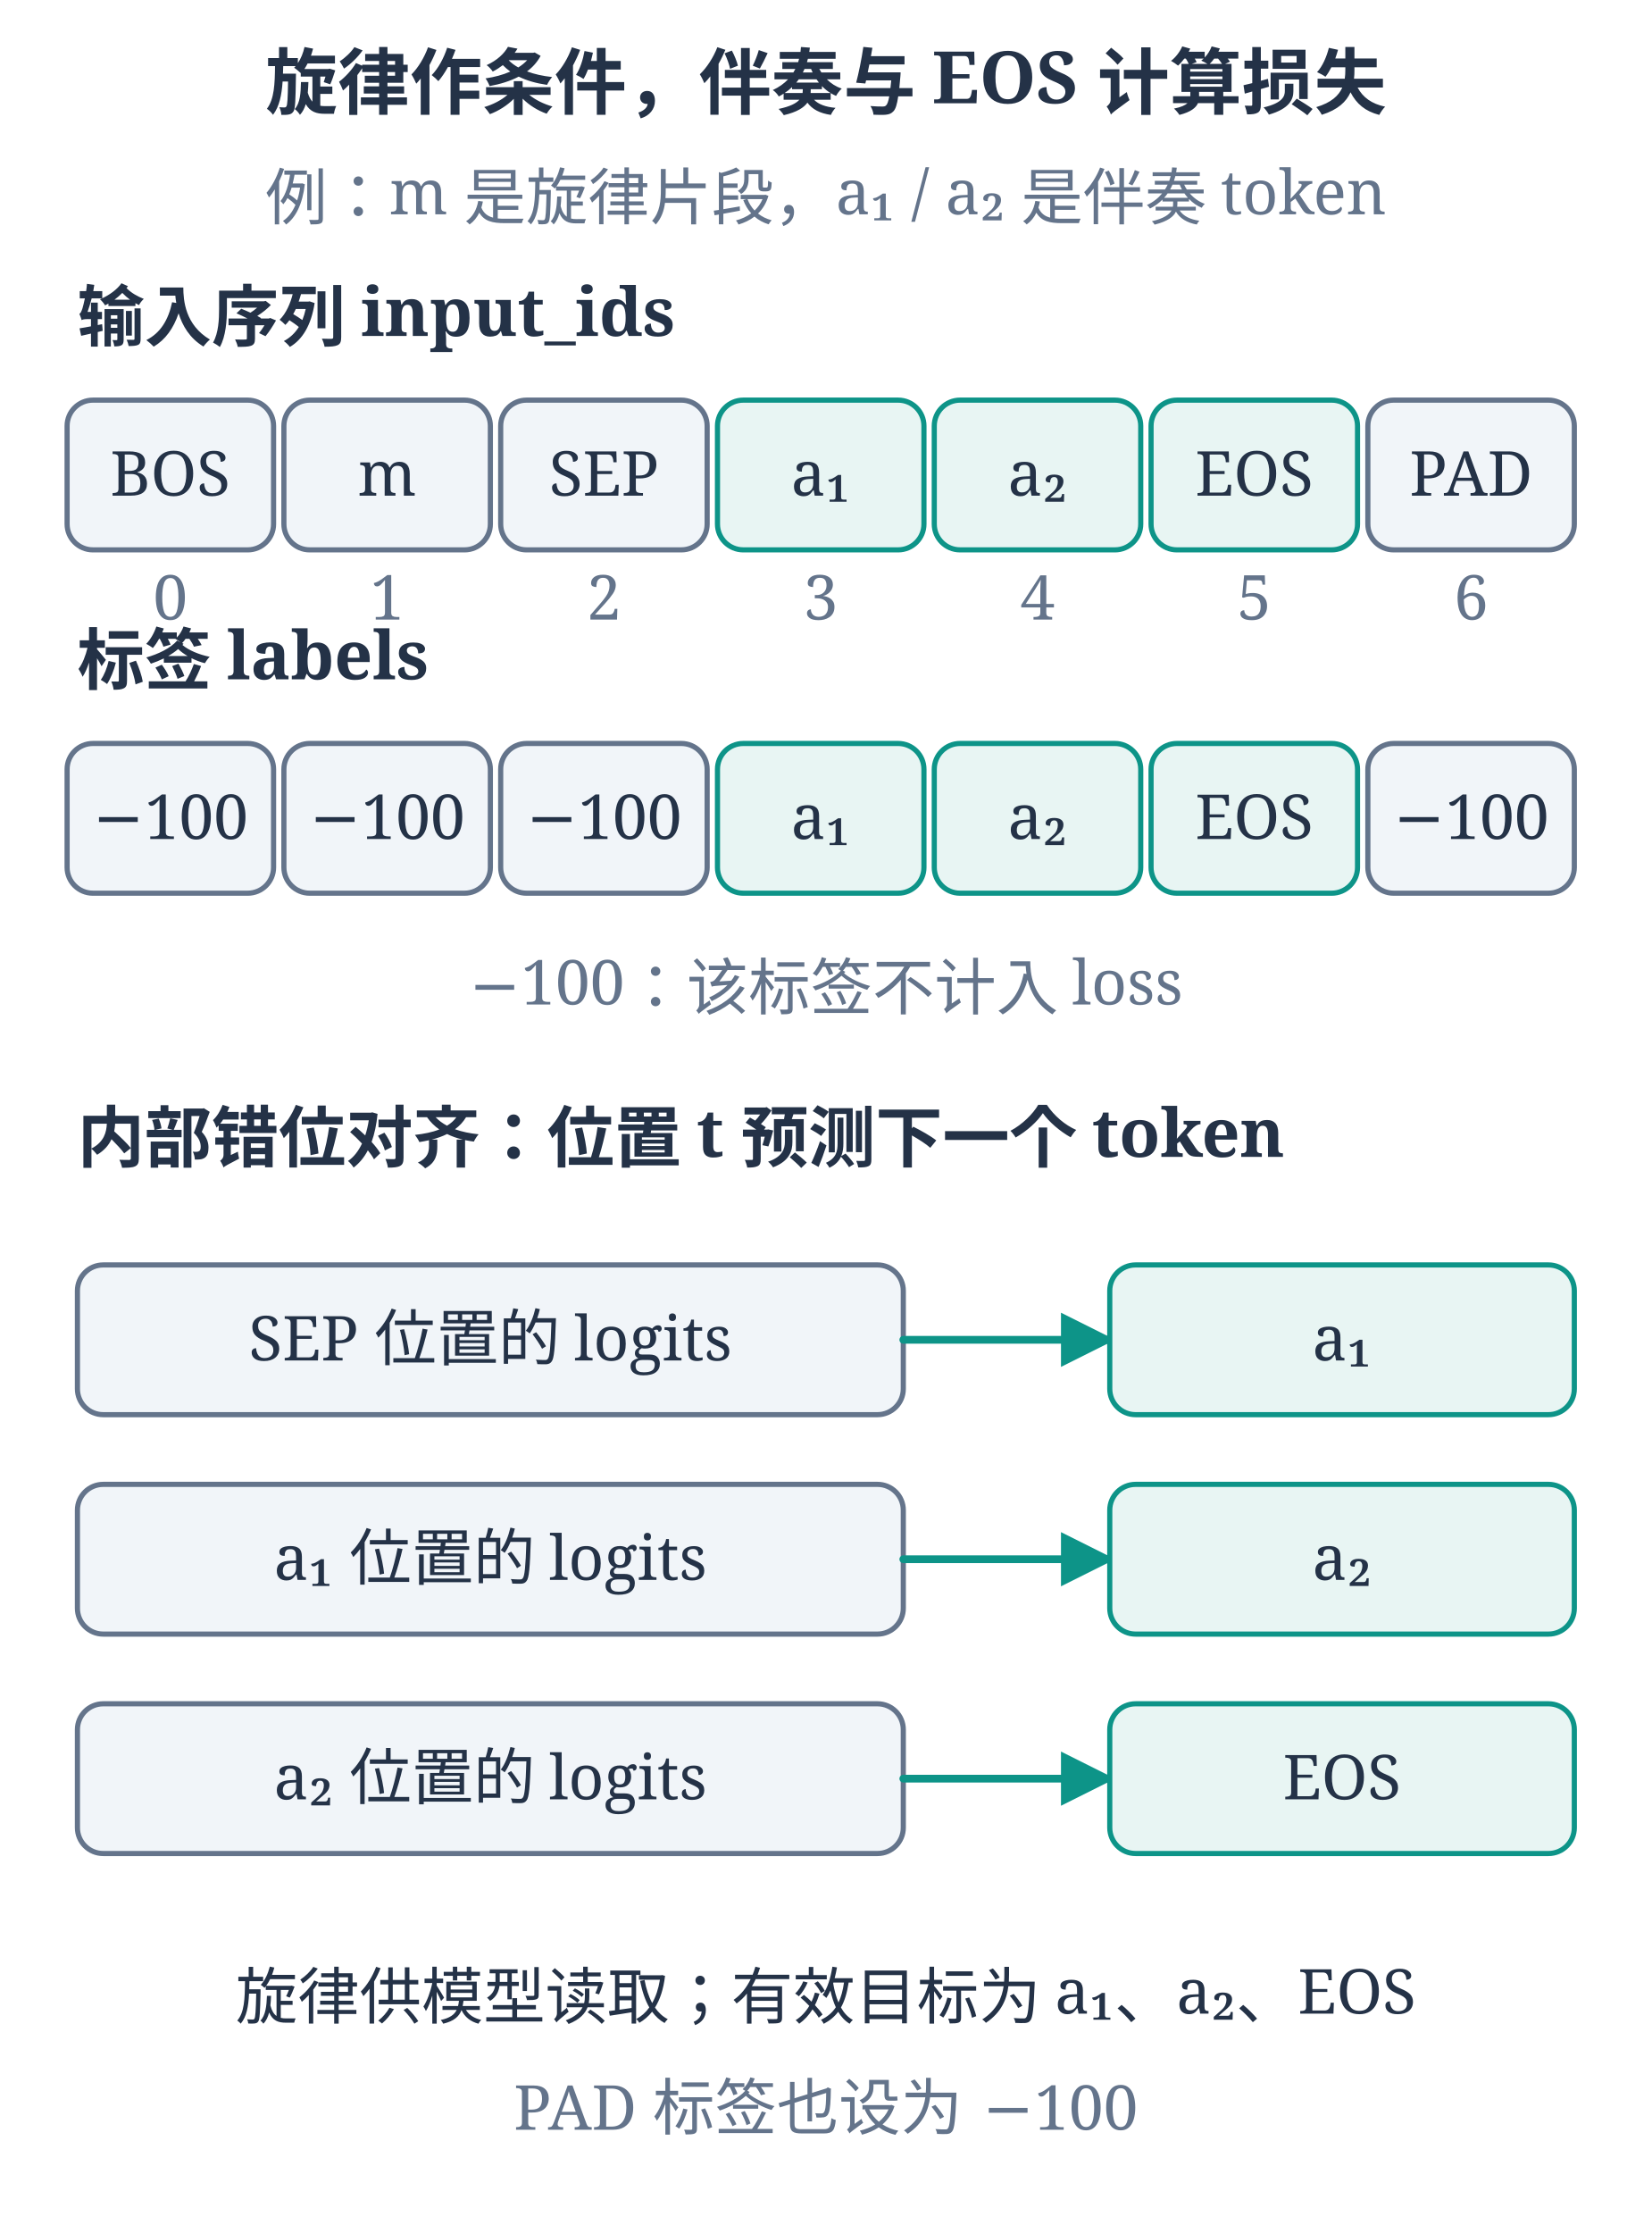
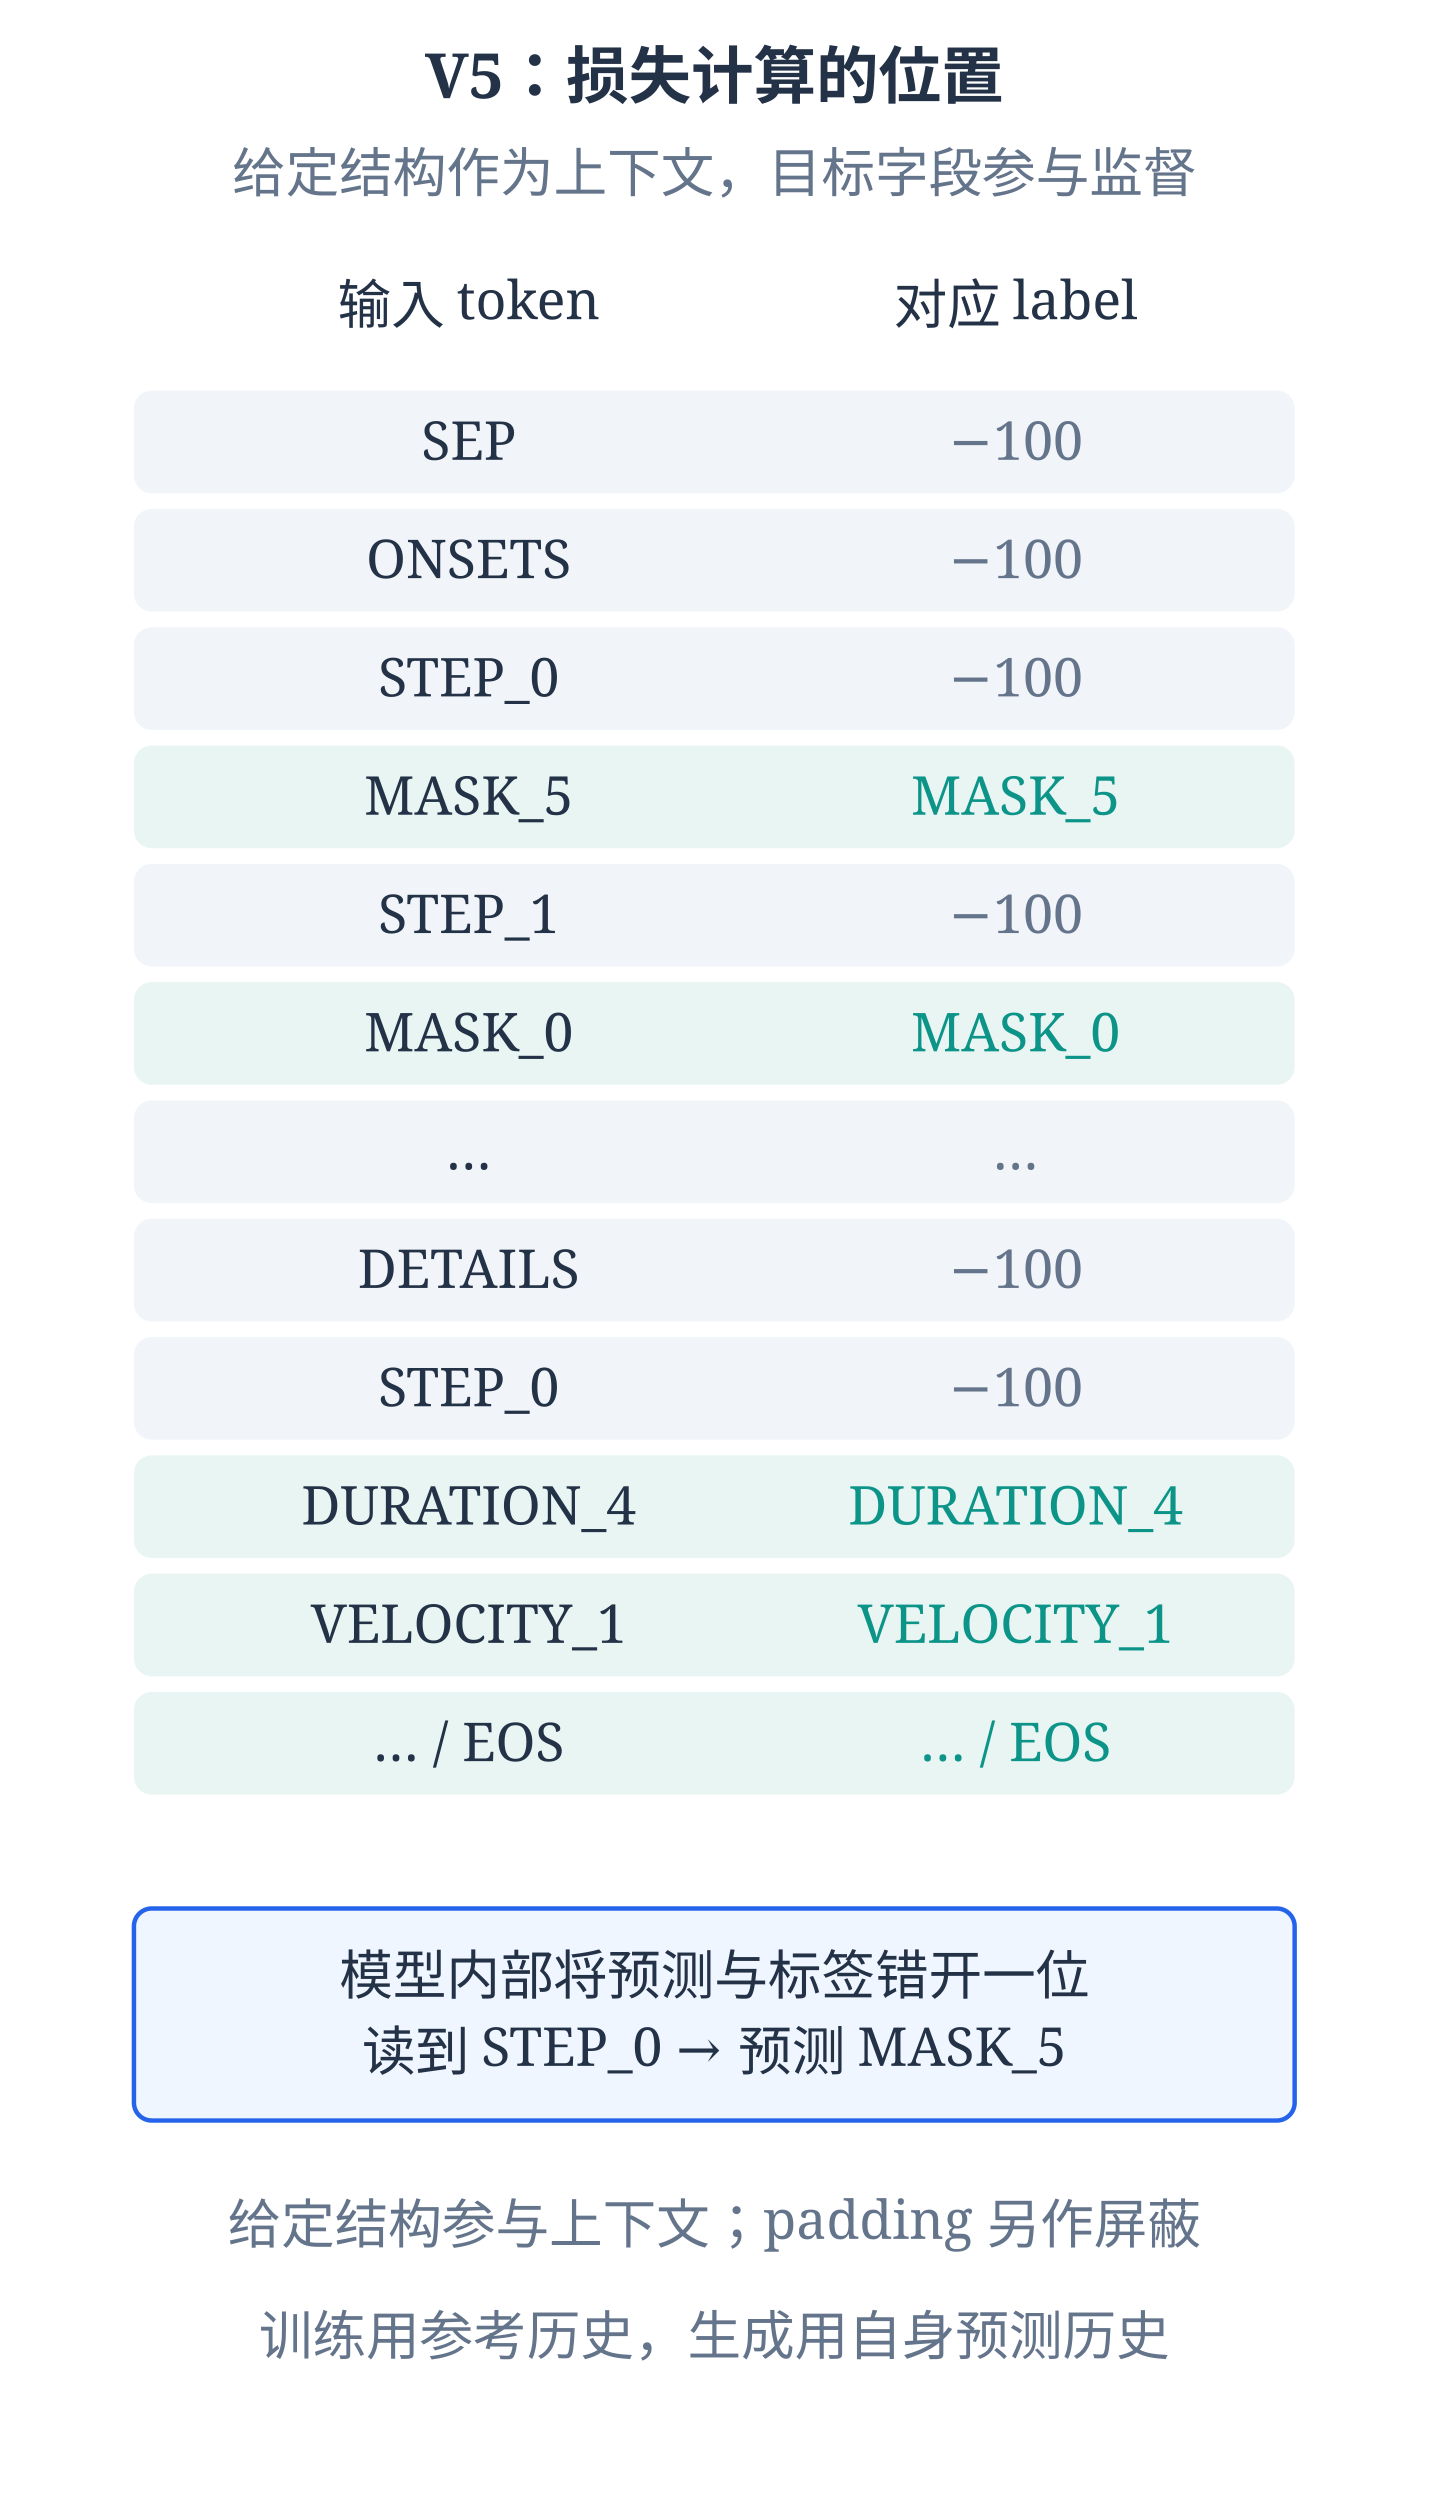
- <svg xmlns="http://www.w3.org/2000/svg" viewBox="0 0 640 865" data-layout="compact" role="img" aria-labelledby="title desc">
+ <svg xmlns="http://www.w3.org/2000/svg" viewBox="0 0 640 1120" data-layout="compact" role="img" aria-labelledby="title desc">
  <defs>
-     <marker id="gray" viewBox="0 0 10 10" refX="9" refY="5" markerWidth="7" markerHeight="7" orient="auto-start-reverse">
-       <path d="M0 0 L10 5 L0 10 Z" fill="#64748b" />
+     <marker id="gray" viewBox="0 0 10 10" refX="9" refY="5" markerWidth="7" markerHeight="7" orient="auto">
+       <path d="M0 0L10 5L0 10Z" fill="#64748b" />
    </marker>
-     <marker id="teal" viewBox="0 0 10 10" refX="9" refY="5" markerWidth="7" markerHeight="7" orient="auto-start-reverse">
-       <path d="M0 0 L10 5 L0 10 Z" fill="#0d9488" />
+     <marker id="teal" viewBox="0 0 10 10" refX="9" refY="5" markerWidth="7" markerHeight="7" orient="auto">
+       <path d="M0 0L10 5L0 10Z" fill="#0d9488" />
    </marker>
-     <marker id="blue" viewBox="0 0 10 10" refX="9" refY="5" markerWidth="7" markerHeight="7" orient="auto-start-reverse">
-       <path d="M0 0 L10 5 L0 10 Z" fill="#2563eb" />
+     <marker id="blue" viewBox="0 0 10 10" refX="9" refY="5" markerWidth="7" markerHeight="7" orient="auto">
+       <path d="M0 0L10 5L0 10Z" fill="#2563eb" />
    </marker>
  </defs>
  <g font-family="Georgia, Noto Serif SC, Songti SC, SimSun, serif">
-     <text x="320" y="42" font-size="28" fill="#243247" text-anchor="middle" font-weight="600">旋律作条件，伴奏与 EOS 计算损失</text>
-     <text x="320" y="85" font-size="24" fill="#64748b" text-anchor="middle" font-weight="500">例：m 是旋律片段，a₁ / a₂ 是伴奏 token</text>
-     <text x="30" y="132" font-size="26" fill="#243247" text-anchor="start" font-weight="600">输入序列 input_ids</text>
-     <text x="30" y="265" font-size="26" fill="#243247" text-anchor="start" font-weight="600">标签 labels</text>
-     <rect x="26" y="155" width="80" height="58" rx="10" fill="#f1f5f9" stroke="#64748b" stroke-width="2" />
-     <text x="66.0" y="192.0" font-size="24" fill="#243247" text-anchor="middle" font-weight="500">BOS</text>
-     <rect x="26" y="288" width="80" height="58" rx="10" fill="#f1f5f9" stroke="#64748b" stroke-width="2" />
-     <text x="66.0" y="325.0" font-size="24" fill="#243247" text-anchor="middle" font-weight="500">−100</text>
-     <text x="66.0" y="240" font-size="24" fill="#64748b" text-anchor="middle" font-weight="500">0</text>
-     <rect x="110" y="155" width="80" height="58" rx="10" fill="#f1f5f9" stroke="#64748b" stroke-width="2" />
-     <text x="150.0" y="192.0" font-size="24" fill="#243247" text-anchor="middle" font-weight="500">m</text>
-     <rect x="110" y="288" width="80" height="58" rx="10" fill="#f1f5f9" stroke="#64748b" stroke-width="2" />
-     <text x="150.0" y="325.0" font-size="24" fill="#243247" text-anchor="middle" font-weight="500">−100</text>
-     <text x="150.0" y="240" font-size="24" fill="#64748b" text-anchor="middle" font-weight="500">1</text>
-     <rect x="194" y="155" width="80" height="58" rx="10" fill="#f1f5f9" stroke="#64748b" stroke-width="2" />
-     <text x="234.0" y="192.0" font-size="24" fill="#243247" text-anchor="middle" font-weight="500">SEP</text>
-     <rect x="194" y="288" width="80" height="58" rx="10" fill="#f1f5f9" stroke="#64748b" stroke-width="2" />
-     <text x="234.0" y="325.0" font-size="24" fill="#243247" text-anchor="middle" font-weight="500">−100</text>
-     <text x="234.0" y="240" font-size="24" fill="#64748b" text-anchor="middle" font-weight="500">2</text>
-     <rect x="278" y="155" width="80" height="58" rx="10" fill="#e8f5f3" stroke="#0d9488" stroke-width="2" />
-     <text x="318.0" y="192.0" font-size="24" fill="#243247" text-anchor="middle" font-weight="500">a₁</text>
-     <rect x="278" y="288" width="80" height="58" rx="10" fill="#e8f5f3" stroke="#0d9488" stroke-width="2" />
-     <text x="318.0" y="325.0" font-size="24" fill="#243247" text-anchor="middle" font-weight="500">a₁</text>
-     <text x="318.0" y="240" font-size="24" fill="#64748b" text-anchor="middle" font-weight="500">3</text>
-     <rect x="362" y="155" width="80" height="58" rx="10" fill="#e8f5f3" stroke="#0d9488" stroke-width="2" />
-     <text x="402.0" y="192.0" font-size="24" fill="#243247" text-anchor="middle" font-weight="500">a₂</text>
-     <rect x="362" y="288" width="80" height="58" rx="10" fill="#e8f5f3" stroke="#0d9488" stroke-width="2" />
-     <text x="402.0" y="325.0" font-size="24" fill="#243247" text-anchor="middle" font-weight="500">a₂</text>
-     <text x="402.0" y="240" font-size="24" fill="#64748b" text-anchor="middle" font-weight="500">4</text>
-     <rect x="446" y="155" width="80" height="58" rx="10" fill="#e8f5f3" stroke="#0d9488" stroke-width="2" />
-     <text x="486.0" y="192.0" font-size="24" fill="#243247" text-anchor="middle" font-weight="500">EOS</text>
-     <rect x="446" y="288" width="80" height="58" rx="10" fill="#e8f5f3" stroke="#0d9488" stroke-width="2" />
-     <text x="486.0" y="325.0" font-size="24" fill="#243247" text-anchor="middle" font-weight="500">EOS</text>
-     <text x="486.0" y="240" font-size="24" fill="#64748b" text-anchor="middle" font-weight="500">5</text>
-     <rect x="530" y="155" width="80" height="58" rx="10" fill="#f1f5f9" stroke="#64748b" stroke-width="2" />
-     <text x="570.0" y="192.0" font-size="24" fill="#243247" text-anchor="middle" font-weight="500">PAD</text>
-     <rect x="530" y="288" width="80" height="58" rx="10" fill="#f1f5f9" stroke="#64748b" stroke-width="2" />
-     <text x="570.0" y="325.0" font-size="24" fill="#243247" text-anchor="middle" font-weight="500">−100</text>
-     <text x="570.0" y="240" font-size="24" fill="#64748b" text-anchor="middle" font-weight="500">6</text>
-     <text x="320" y="390" font-size="24" fill="#64748b" text-anchor="middle" font-weight="500">−100：该标签不计入 loss</text>
-     <text x="30" y="450" font-size="26" fill="#243247" text-anchor="start" font-weight="600">内部错位对齐：位置 t 预测下一个 token</text>
-     <rect x="30" y="490" width="320" height="58" rx="10" fill="#f1f5f9" stroke="#64748b" stroke-width="2" />
-     <text x="190.0" y="527.0" font-size="24" fill="#243247" text-anchor="middle" font-weight="500">SEP 位置的 logits</text>
-     <path d="M350 519 H430" fill="none" stroke="#0d9488" stroke-width="3" stroke-linecap="round" stroke-linejoin="round" marker-end="url(#teal)" />
-     <rect x="430" y="490" width="180" height="58" rx="10" fill="#e8f5f3" stroke="#0d9488" stroke-width="2" />
-     <text x="520.0" y="527.0" font-size="24" fill="#243247" text-anchor="middle" font-weight="500">a₁</text>
-     <rect x="30" y="575" width="320" height="58" rx="10" fill="#f1f5f9" stroke="#64748b" stroke-width="2" />
-     <text x="190.0" y="612.0" font-size="24" fill="#243247" text-anchor="middle" font-weight="500">a₁ 位置的 logits</text>
-     <path d="M350 604 H430" fill="none" stroke="#0d9488" stroke-width="3" stroke-linecap="round" stroke-linejoin="round" marker-end="url(#teal)" />
-     <rect x="430" y="575" width="180" height="58" rx="10" fill="#e8f5f3" stroke="#0d9488" stroke-width="2" />
-     <text x="520.0" y="612.0" font-size="24" fill="#243247" text-anchor="middle" font-weight="500">a₂</text>
-     <rect x="30" y="660" width="320" height="58" rx="10" fill="#f1f5f9" stroke="#64748b" stroke-width="2" />
-     <text x="190.0" y="697.0" font-size="24" fill="#243247" text-anchor="middle" font-weight="500">a₂ 位置的 logits</text>
-     <path d="M350 689 H430" fill="none" stroke="#0d9488" stroke-width="3" stroke-linecap="round" stroke-linejoin="round" marker-end="url(#teal)" />
-     <rect x="430" y="660" width="180" height="58" rx="10" fill="#e8f5f3" stroke="#0d9488" stroke-width="2" />
-     <text x="520.0" y="697.0" font-size="24" fill="#243247" text-anchor="middle" font-weight="500">EOS</text>
-     <text x="320" y="782" font-size="24" fill="#243247" text-anchor="middle" font-weight="500">旋律供模型读取；有效目标为 a₁、a₂、EOS</text>
-     <text x="320" y="825" font-size="24" fill="#64748b" text-anchor="middle" font-weight="500">PAD 标签也设为 −100</text>
+     <text x="320" y="44" font-size="28" fill="#243247" text-anchor="middle" font-weight="600">V5：损失计算的位置</text>
+     <text x="320" y="86" font-size="24" fill="#64748b" text-anchor="middle" font-weight="500">给定结构作为上下文，目标字段参与监督</text>
+     <text x="210" y="145" font-size="24" fill="#243247" text-anchor="middle" font-weight="500">输入 token</text>
+     <text x="455" y="145" font-size="24" fill="#243247" text-anchor="middle" font-weight="500">对应 label</text>
+     <rect x="60" y="175" width="520" height="46" rx="8" fill="#f1f5f9" stroke="none" stroke-width="2" />
+     <text x="210" y="206" font-size="24" fill="#243247" text-anchor="middle" font-weight="500">SEP</text>
+     <text x="455" y="206" font-size="24" fill="#64748b" text-anchor="middle" font-weight="500">−100</text>
+     <rect x="60" y="228" width="520" height="46" rx="8" fill="#f1f5f9" stroke="none" stroke-width="2" />
+     <text x="210" y="259" font-size="24" fill="#243247" text-anchor="middle" font-weight="500">ONSETS</text>
+     <text x="455" y="259" font-size="24" fill="#64748b" text-anchor="middle" font-weight="500">−100</text>
+     <rect x="60" y="281" width="520" height="46" rx="8" fill="#f1f5f9" stroke="none" stroke-width="2" />
+     <text x="210" y="312" font-size="24" fill="#243247" text-anchor="middle" font-weight="500">STEP_0</text>
+     <text x="455" y="312" font-size="24" fill="#64748b" text-anchor="middle" font-weight="500">−100</text>
+     <rect x="60" y="334" width="520" height="46" rx="8" fill="#e8f5f3" stroke="none" stroke-width="2" />
+     <text x="210" y="365" font-size="24" fill="#243247" text-anchor="middle" font-weight="500">MASK_5</text>
+     <text x="455" y="365" font-size="24" fill="#0d9488" text-anchor="middle" font-weight="500">MASK_5</text>
+     <rect x="60" y="387" width="520" height="46" rx="8" fill="#f1f5f9" stroke="none" stroke-width="2" />
+     <text x="210" y="418" font-size="24" fill="#243247" text-anchor="middle" font-weight="500">STEP_1</text>
+     <text x="455" y="418" font-size="24" fill="#64748b" text-anchor="middle" font-weight="500">−100</text>
+     <rect x="60" y="440" width="520" height="46" rx="8" fill="#e8f5f3" stroke="none" stroke-width="2" />
+     <text x="210" y="471" font-size="24" fill="#243247" text-anchor="middle" font-weight="500">MASK_0</text>
+     <text x="455" y="471" font-size="24" fill="#0d9488" text-anchor="middle" font-weight="500">MASK_0</text>
+     <rect x="60" y="493" width="520" height="46" rx="8" fill="#f1f5f9" stroke="none" stroke-width="2" />
+     <text x="210" y="524" font-size="24" fill="#243247" text-anchor="middle" font-weight="500">…</text>
+     <text x="455" y="524" font-size="24" fill="#64748b" text-anchor="middle" font-weight="500">…</text>
+     <rect x="60" y="546" width="520" height="46" rx="8" fill="#f1f5f9" stroke="none" stroke-width="2" />
+     <text x="210" y="577" font-size="24" fill="#243247" text-anchor="middle" font-weight="500">DETAILS</text>
+     <text x="455" y="577" font-size="24" fill="#64748b" text-anchor="middle" font-weight="500">−100</text>
+     <rect x="60" y="599" width="520" height="46" rx="8" fill="#f1f5f9" stroke="none" stroke-width="2" />
+     <text x="210" y="630" font-size="24" fill="#243247" text-anchor="middle" font-weight="500">STEP_0</text>
+     <text x="455" y="630" font-size="24" fill="#64748b" text-anchor="middle" font-weight="500">−100</text>
+     <rect x="60" y="652" width="520" height="46" rx="8" fill="#e8f5f3" stroke="none" stroke-width="2" />
+     <text x="210" y="683" font-size="24" fill="#243247" text-anchor="middle" font-weight="500">DURATION_4</text>
+     <text x="455" y="683" font-size="24" fill="#0d9488" text-anchor="middle" font-weight="500">DURATION_4</text>
+     <rect x="60" y="705" width="520" height="46" rx="8" fill="#e8f5f3" stroke="none" stroke-width="2" />
+     <text x="210" y="736" font-size="24" fill="#243247" text-anchor="middle" font-weight="500">VELOCITY_1</text>
+     <text x="455" y="736" font-size="24" fill="#0d9488" text-anchor="middle" font-weight="500">VELOCITY_1</text>
+     <rect x="60" y="758" width="520" height="46" rx="8" fill="#e8f5f3" stroke="none" stroke-width="2" />
+     <text x="210" y="789" font-size="24" fill="#243247" text-anchor="middle" font-weight="500">… / EOS</text>
+     <text x="455" y="789" font-size="24" fill="#0d9488" text-anchor="middle" font-weight="500">… / EOS</text>
+     <rect x="60" y="855" width="520" height="95" rx="8" fill="#eff6ff" stroke="#2563eb" stroke-width="2" />
+     <text x="320.0" y="893.5" font-size="24" fill="#243247" text-anchor="middle" font-weight="500">模型内部将预测与标签错开一位</text>
+     <text x="320.0" y="927.5" font-size="24" fill="#243247" text-anchor="middle" font-weight="500">读到 STEP_0 → 预测 MASK_5</text>
+     <text x="320" y="1005" font-size="24" fill="#64748b" text-anchor="middle" font-weight="500">给定结构参与上下文；padding 另作屏蔽</text>
+     <text x="320" y="1055" font-size="24" fill="#64748b" text-anchor="middle" font-weight="500">训练用参考历史，生成用自身预测历史</text>
  </g>
</svg>
